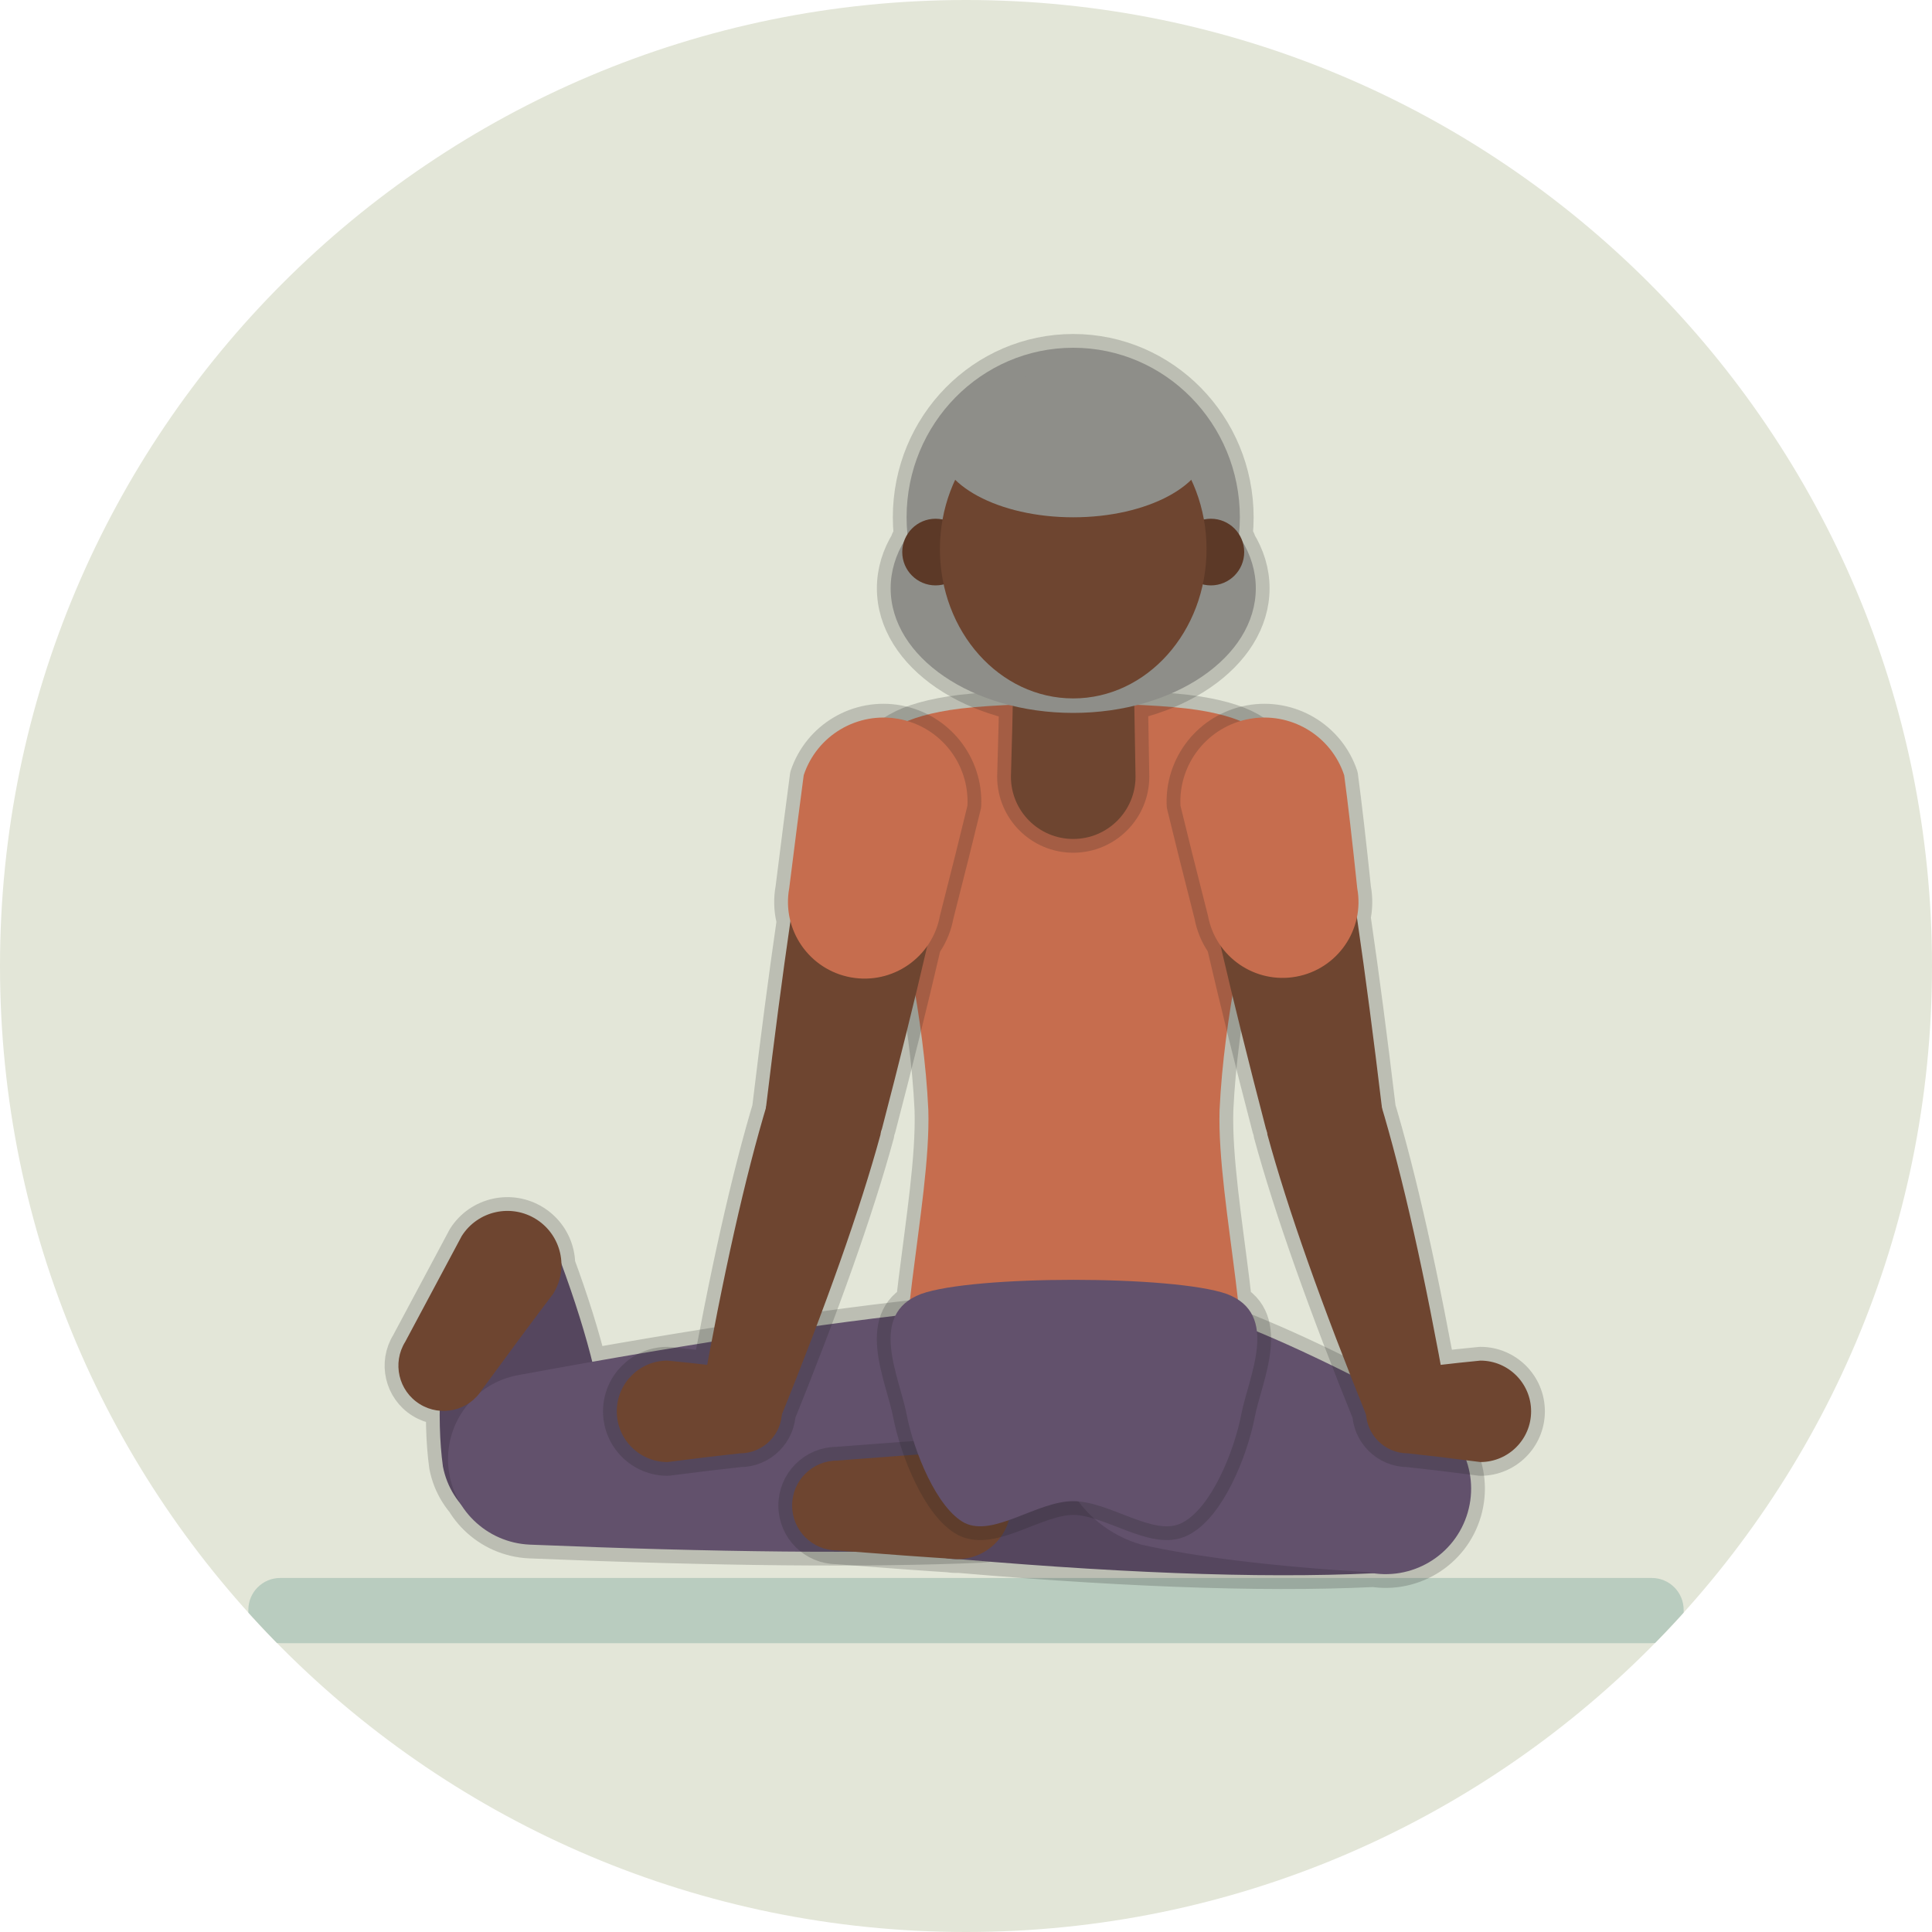
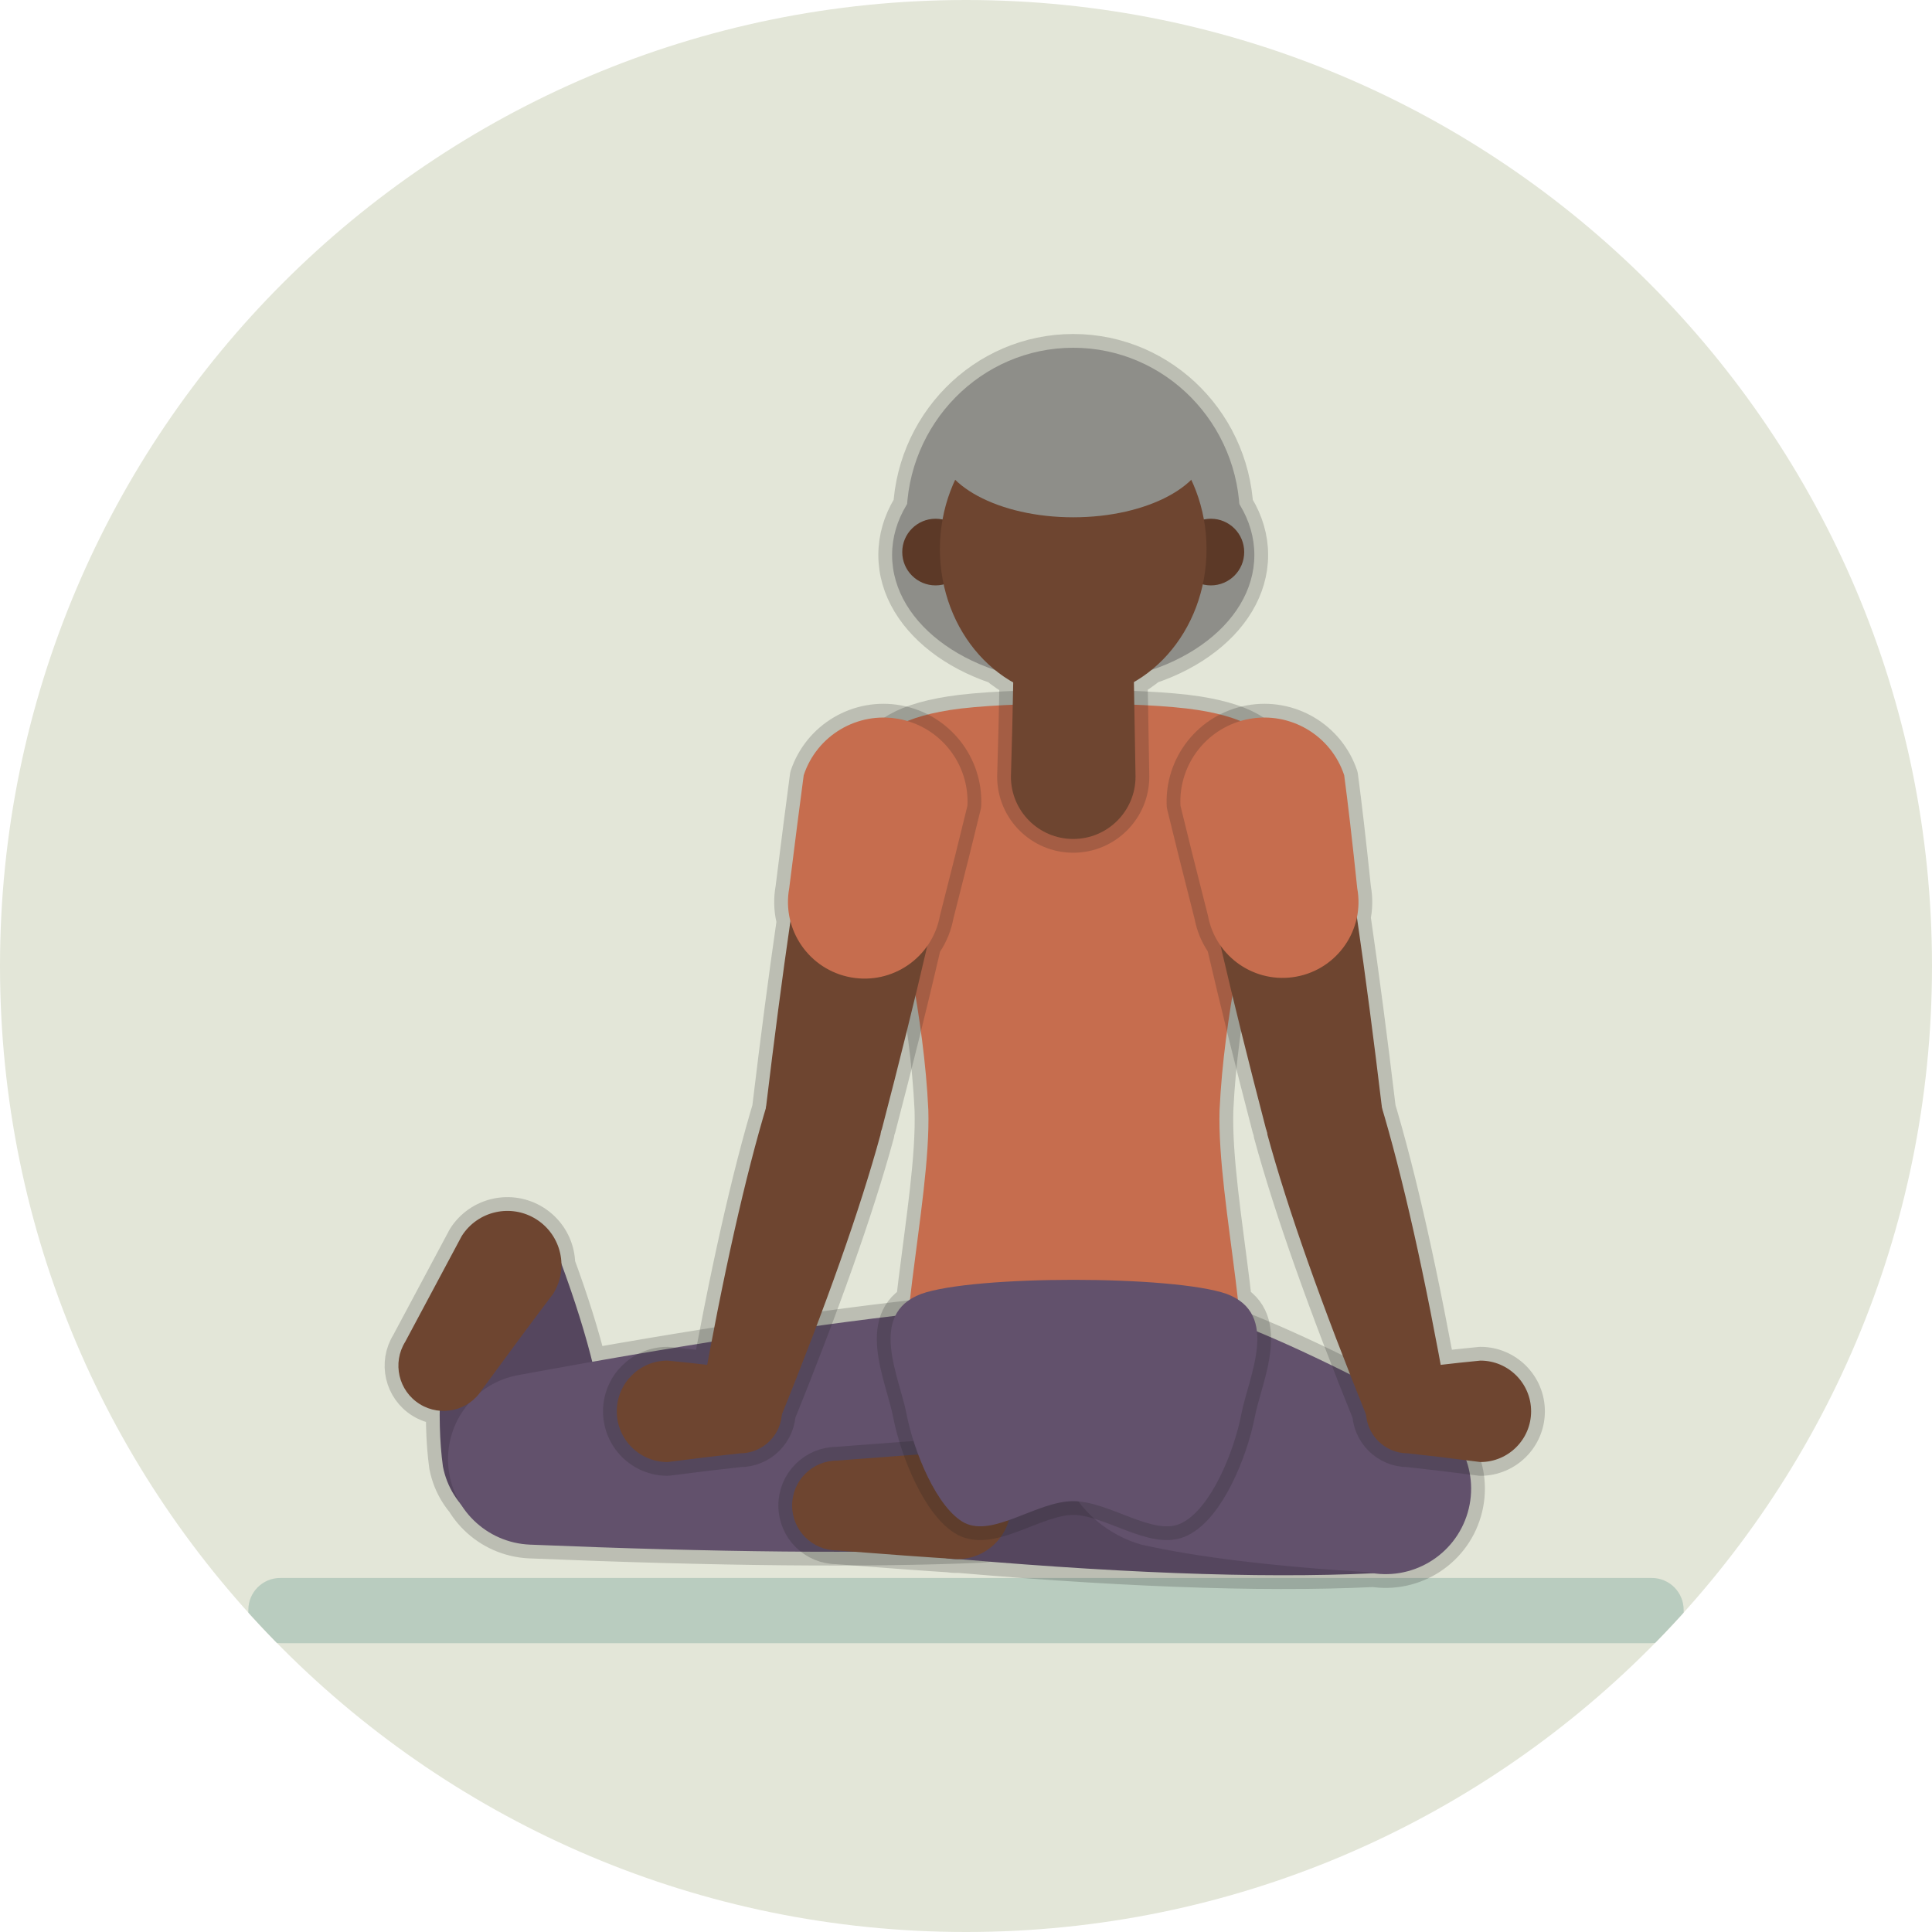
<svg xmlns="http://www.w3.org/2000/svg" viewBox="0 0 200 200" width="400" height="400" role="img" aria-label="Seated figure in profile, upright, with one bent leg in front and the other bent leg behind.">
  <circle cx="100" cy="100" r="100" fill="#E3E6D8" />
  <clipPath id="cb69t9c">
    <circle cx="100" cy="100" r="100" />
  </clipPath>
  <g clip-path="url(#cb69t9c)">
    <g transform="translate(100.0 164.1) scale(1.500)">
      <rect x="-49.527" y="-0.5" width="99.054" height="4.5" rx="2.2" fill="#B9CCBF" />
      <g>
        <path d="M-24.8 -9.2Q-25.0 -14.3 -28.0 -22.4A3.7 3.7 0 0 0 -35.3 -21.8Q-36.8 -13.3 -36.1 -8.2A5.7 5.7 0 0 0 -24.8 -9.2ZM-0.1 -19.1Q-11.9 -18.0 -30.9 -14.5A5.9 5.9 0 0 0 -30.1 -2.8Q-10.7 -2.0 1.0 -2.5A8.3 8.3 0 0 0 -0.1 -19.1ZM-34.8 -24.1Q-36.3 -21.3 -38.7 -16.8A3.1 3.1 0 0 0 -33.4 -13.5Q-30.4 -17.6 -28.5 -20.1A3.7 3.7 0 0 0 -34.8 -24.1Z" fill="#1E1F1D" stroke="#1E1F1D" stroke-width="1.9" stroke-linejoin="round" opacity="0.2" />
        <path d="M-24.8 -9.2Q-25.0 -14.3 -28.0 -22.4A3.7 3.7 0 0 0 -35.3 -21.8Q-36.8 -13.3 -36.1 -8.2A5.7 5.7 0 0 0 -24.8 -9.2Z" fill="#55465E" />
        <path d="M-0.1 -19.1Q-11.9 -18.0 -30.9 -14.5A5.9 5.9 0 0 0 -30.1 -2.8Q-10.7 -2.0 1.0 -2.5A8.3 8.3 0 0 0 -0.1 -19.1Z" fill="#62516C" />
        <path d="M-34.8 -24.1Q-36.3 -21.3 -38.7 -16.8A3.1 3.1 0 0 0 -33.4 -13.5Q-30.4 -17.6 -28.5 -20.1A3.7 3.7 0 0 0 -34.8 -24.1Z" fill="#6E4530" />
      </g>
      <g>
        <path d="M29.1 -12.2Q17.7 -12.1 -0.8 -9.2A3.7 3.7 0 0 0 -0.5 -1.8Q18.2 -0.2 29.5 -0.9A5.7 5.7 0 0 0 29.1 -12.2ZM12.1 -2.8Q17.9 -1.5 27.7 -0.9A5.9 5.9 0 0 0 31.0 -12.2Q22.3 -16.9 16.7 -18.8A8.3 8.3 0 0 0 12.1 -2.8ZM-0.6 -9.2Q-3.8 -9.0 -8.9 -8.6A3.1 3.1 0 0 0 -8.9 -2.4Q-3.8 -2.0 -0.6 -1.8A3.7 3.7 0 0 0 -0.6 -9.2Z" fill="#1E1F1D" stroke="#1E1F1D" stroke-width="1.9" stroke-linejoin="round" opacity="0.2" />
        <path d="M29.1 -12.2Q17.7 -12.1 -0.8 -9.2A3.7 3.7 0 0 0 -0.5 -1.8Q18.2 -0.2 29.5 -0.9A5.7 5.7 0 0 0 29.1 -12.2Z" fill="#55465E" />
        <path d="M12.1 -2.8Q17.9 -1.5 27.7 -0.9A5.9 5.9 0 0 0 31.0 -12.2Q22.3 -16.9 16.7 -18.8A8.3 8.3 0 0 0 12.1 -2.8Z" fill="#62516C" />
        <path d="M-0.6 -9.2Q-3.8 -9.0 -8.9 -8.6A3.1 3.1 0 0 0 -8.9 -2.4Q-3.8 -2.0 -0.6 -1.8A3.7 3.7 0 0 0 -0.6 -9.2Z" fill="#6E4530" />
      </g>
      <g>
        <path d="M-3.7 -10.8C-5.4 -15.2 -2.4 -26.3 -2.6 -32.8C-2.9 -39.3 -4.5 -45.8 -5.2 -49.8C-5.9 -53.8 -7.6 -55.1 -6.9 -56.8C-6.2 -58.6 -4.9 -59.8 -1.1 -60.4C2.7 -61.0 12.2 -61.0 16.0 -60.4C19.8 -59.8 21.1 -58.6 21.8 -56.8C22.5 -55.1 20.8 -53.8 20.1 -49.8C19.4 -45.8 17.8 -39.3 17.5 -32.8C17.3 -26.3 20.3 -15.2 18.6 -10.8C16.9 -6.5 11.2 -6.8 7.4 -6.8C3.7 -6.8 -2.0 -6.5 -3.7 -10.8ZM-4.1 -11.8C-4.6 -14.4 -6.8 -18.7 -3.1 -20.1C0.5 -21.4 14.3 -21.4 18.0 -20.1C21.7 -18.7 19.5 -14.4 19.0 -11.8C18.5 -9.2 16.9 -5.3 14.9 -4.3C13.0 -3.3 9.9 -5.8 7.4 -5.8C4.9 -5.8 1.9 -3.3 -0.1 -4.3C-2.0 -5.3 -3.6 -9.2 -4.1 -11.8Z" fill="#1E1F1D" stroke="#1E1F1D" stroke-width="1.9" stroke-linejoin="round" opacity="0.2" />
        <path d="M-3.7 -10.8C-5.4 -15.2 -2.4 -26.3 -2.6 -32.8C-2.9 -39.3 -4.5 -45.8 -5.2 -49.8C-5.9 -53.8 -7.6 -55.1 -6.9 -56.8C-6.2 -58.6 -4.9 -59.8 -1.1 -60.4C2.7 -61.0 12.2 -61.0 16.0 -60.4C19.8 -59.8 21.1 -58.6 21.8 -56.8C22.5 -55.1 20.8 -53.8 20.1 -49.8C19.4 -45.8 17.8 -39.3 17.5 -32.8C17.3 -26.3 20.3 -15.2 18.6 -10.8C16.9 -6.5 11.2 -6.8 7.4 -6.8C3.7 -6.8 -2.0 -6.5 -3.7 -10.8Z" fill="#C66D4E" />
        <path d="M-4.1 -11.8C-4.6 -14.4 -6.8 -18.7 -3.1 -20.1C0.5 -21.4 14.3 -21.4 18.0 -20.1C21.7 -18.7 19.5 -14.4 19.0 -11.8C18.5 -9.2 16.9 -5.3 14.9 -4.3C13.0 -3.3 9.9 -5.8 7.4 -5.8C4.9 -5.8 1.9 -3.3 -0.1 -4.3C-2.0 -5.3 -3.6 -9.2 -4.1 -11.8Z" fill="#62516C" />
      </g>
      <g>
        <path d="M-10.5 -55.7Q-12.1 -47.2 -13.8 -33.0A4.1 4.1 0 0 0 -5.8 -31.5Q-2.2 -45.3 -0.6 -53.9A5.0 5.0 0 0 0 -10.5 -55.7ZM-11.2 -55.9Q-11.6 -52.9 -12.2 -48.1A5.2 5.2 0 0 0 -1.8 -46.2Q-0.6 -50.9 0.1 -53.8A5.8 5.8 0 0 0 -11.2 -55.9ZM-13.7 -33.3Q-16.0 -25.7 -18.3 -12.8A2.8 2.8 0 0 0 -12.9 -11.3Q-8.0 -23.4 -5.9 -31.1A4.1 4.1 0 0 0 -13.7 -33.3ZM-15.6 -14.9Q-17.5 -15.2 -20.6 -15.5A3.5 3.5 0 0 0 -20.6 -8.5Q-17.5 -8.9 -15.6 -9.1A2.9 2.9 0 0 0 -15.6 -14.9Z" fill="#1E1F1D" stroke="#1E1F1D" stroke-width="1.9" stroke-linejoin="round" opacity="0.2" />
        <path d="M-10.5 -55.7Q-12.1 -47.2 -13.8 -33.0A4.1 4.1 0 0 0 -5.8 -31.5Q-2.2 -45.3 -0.6 -53.9A5.0 5.0 0 0 0 -10.5 -55.7Z" fill="#6E4530" />
        <path d="M-11.2 -55.9Q-11.6 -52.9 -12.2 -48.1A5.2 5.2 0 0 0 -1.8 -46.2Q-0.6 -50.9 0.1 -53.8A5.8 5.8 0 0 0 -11.2 -55.9Z" fill="#C66D4E" />
        <path d="M-13.7 -33.3Q-16.0 -25.7 -18.3 -12.8A2.8 2.8 0 0 0 -12.9 -11.3Q-8.0 -23.4 -5.9 -31.1A4.1 4.1 0 0 0 -13.7 -33.3Z" fill="#6E4530" />
        <path d="M-15.6 -14.9Q-17.5 -15.2 -20.6 -15.5A3.5 3.5 0 0 0 -20.6 -8.5Q-17.5 -8.9 -15.6 -9.1A2.9 2.9 0 0 0 -15.6 -14.9Z" fill="#6E4530" />
      </g>
      <g>
        <path d="M15.5 -53.9Q17.1 -45.3 20.7 -31.5A4.1 4.1 0 0 0 28.7 -33.0Q27.0 -47.2 25.4 -55.7A5.0 5.0 0 0 0 15.5 -53.9ZM14.8 -53.8Q15.5 -50.9 16.7 -46.2A5.2 5.2 0 0 0 27.0 -48.1Q26.5 -52.9 26.1 -55.9A5.8 5.8 0 0 0 14.8 -53.8ZM20.8 -31.1Q22.9 -23.4 27.8 -11.3A2.8 2.8 0 0 0 33.2 -12.8Q30.9 -25.7 28.6 -33.3A4.1 4.1 0 0 0 20.8 -31.1ZM30.5 -9.1Q32.4 -8.9 35.5 -8.5A3.5 3.5 0 0 0 35.5 -15.5Q32.4 -15.2 30.5 -14.9A2.9 2.9 0 0 0 30.5 -9.1Z" fill="#1E1F1D" stroke="#1E1F1D" stroke-width="1.9" stroke-linejoin="round" opacity="0.2" />
        <path d="M15.5 -53.9Q17.1 -45.3 20.7 -31.5A4.1 4.1 0 0 0 28.7 -33.0Q27.0 -47.2 25.4 -55.7A5.0 5.0 0 0 0 15.5 -53.9Z" fill="#6E4530" />
        <path d="M14.8 -53.8Q15.5 -50.9 16.7 -46.2A5.2 5.2 0 0 0 27.0 -48.1Q26.5 -52.9 26.1 -55.9A5.8 5.8 0 0 0 14.8 -53.8Z" fill="#C66D4E" />
        <path d="M20.8 -31.1Q22.9 -23.4 27.8 -11.3A2.8 2.8 0 0 0 33.2 -12.8Q30.9 -25.7 28.6 -33.3A4.1 4.1 0 0 0 20.8 -31.1Z" fill="#6E4530" />
        <path d="M30.5 -9.1Q32.4 -8.9 35.5 -8.5A3.5 3.5 0 0 0 35.5 -15.5Q32.4 -15.2 30.5 -14.9A2.9 2.9 0 0 0 30.5 -9.1Z" fill="#6E4530" />
      </g>
      <g>
-         <path d="M11.7 -55.8Q11.6 -62.1 11.4 -72.3A4.0 4.0 0 0 0 3.4 -72.3Q3.3 -62.1 3.1 -55.8A4.3 4.3 0 0 0 11.7 -55.8ZM7.4 -62.0A11.5 11.7 0.0 1 0 7.4 -85.4A11.5 11.7 0.0 1 0 7.4 -62.0ZM7.4 -60.2A12.6 8.6 0.0 1 0 7.4 -77.4A12.6 8.6 0.0 1 0 7.4 -60.2ZM16.9 -69.0A2.3 2.3 0.0 1 0 16.9 -73.6A2.3 2.3 0.0 1 0 16.9 -69.0ZM-2.1 -69.0A2.3 2.3 0.0 1 0 -2.1 -73.6A2.3 2.3 0.0 1 0 -2.1 -69.0ZM7.4 -61.2A9.2 10.3 0.0 1 0 7.4 -81.8A9.2 10.3 0.0 1 0 7.4 -61.2ZM7.4 -73.7A9.3 5.0 0.0 1 0 7.4 -83.7A9.3 5.0 0.0 1 0 7.4 -73.7Z" fill="#1E1F1D" stroke="#1E1F1D" stroke-width="1.9" stroke-linejoin="round" opacity="0.2" />
+         <path d="M11.7 -55.8Q11.6 -62.1 11.4 -72.3A4.0 4.0 0 0 0 3.4 -72.3Q3.3 -62.1 3.1 -55.8A4.3 4.3 0 0 0 11.7 -55.8ZM7.4 -62.0A11.5 11.7 0.0 1 0 7.4 -85.4A11.5 11.7 0.0 1 0 7.4 -62.0ZM7.4 -62.3A12.5 8.8 0.0 1 0 7.4 -79.9A12.5 8.8 0.0 1 0 7.4 -62.3ZM16.9 -69.0A2.3 2.3 0.0 1 0 16.9 -73.6A2.3 2.3 0.0 1 0 16.9 -69.0ZM-2.1 -69.0A2.3 2.3 0.0 1 0 -2.1 -73.6A2.3 2.3 0.0 1 0 -2.1 -69.0ZM7.4 -61.2A9.2 10.3 0.0 1 0 7.4 -81.8A9.2 10.3 0.0 1 0 7.4 -61.2ZM7.4 -73.7A9.3 5.0 0.0 1 0 7.4 -83.7A9.3 5.0 0.0 1 0 7.4 -73.7Z" fill="#1E1F1D" stroke="#1E1F1D" stroke-width="1.9" stroke-linejoin="round" opacity="0.2" />
        <path d="M11.7 -55.8Q11.6 -62.1 11.4 -72.3A4.0 4.0 0 0 0 3.4 -72.3Q3.3 -62.1 3.1 -55.8A4.3 4.3 0 0 0 11.7 -55.8Z" fill="#6E4530" />
        <path d="M7.4 -62.0A11.5 11.7 0.0 1 0 7.4 -85.4A11.5 11.7 0.0 1 0 7.4 -62.0Z" fill="#8E8E89" />
-         <path d="M7.4 -60.2A12.6 8.6 0.0 1 0 7.4 -77.4A12.6 8.6 0.0 1 0 7.4 -60.2Z" fill="#8E8E89" />
+         <path d="M7.4 -62.3A12.5 8.8 0.0 1 0 7.4 -79.9A12.5 8.8 0.0 1 0 7.4 -62.3Z" fill="#8E8E89" />
        <path d="M16.9 -69.0A2.3 2.3 0.0 1 0 16.9 -73.6A2.3 2.3 0.0 1 0 16.9 -69.0Z" fill="#5C3927" />
        <path d="M-2.1 -69.0A2.3 2.3 0.0 1 0 -2.1 -73.6A2.3 2.3 0.0 1 0 -2.1 -69.0Z" fill="#5C3927" />
        <path d="M7.4 -61.2A9.2 10.3 0.0 1 0 7.4 -81.8A9.2 10.3 0.0 1 0 7.4 -61.2Z" fill="#6E4530" />
        <path d="M7.4 -73.7A9.3 5.0 0.0 1 0 7.4 -83.7A9.3 5.0 0.0 1 0 7.4 -73.7Z" fill="#8E8E89" />
      </g>
    </g>
  </g>
</svg>
